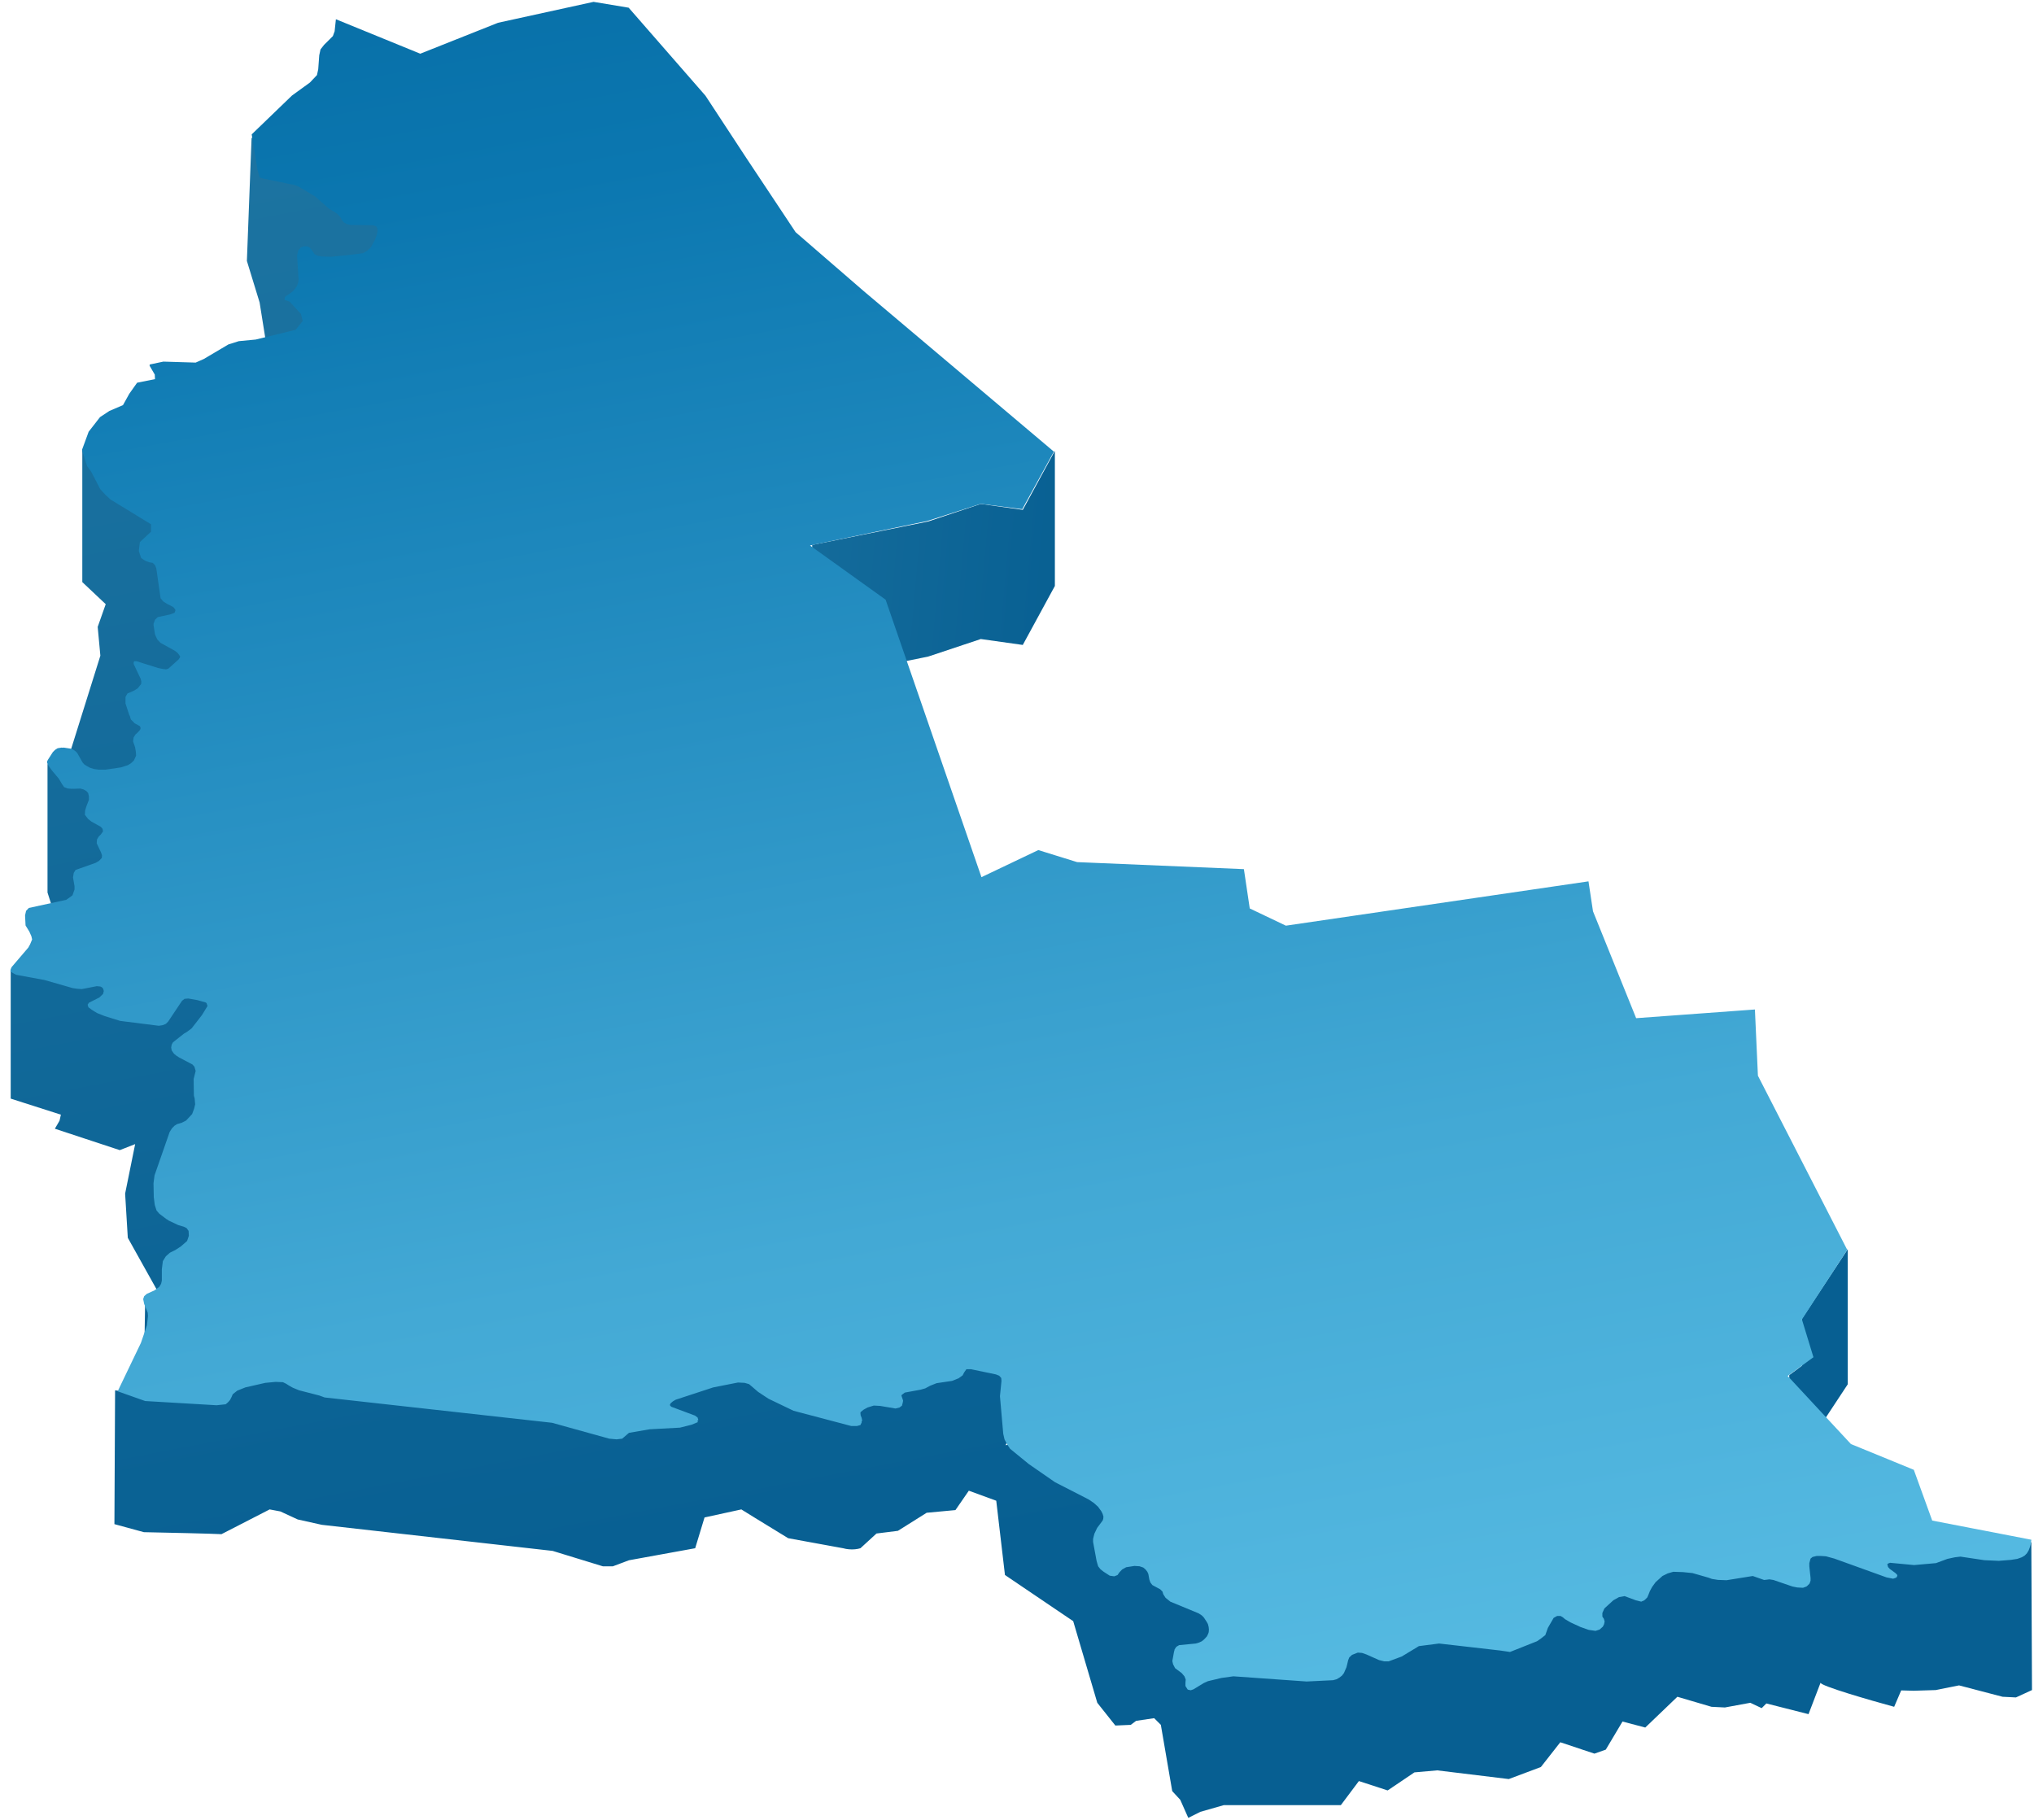
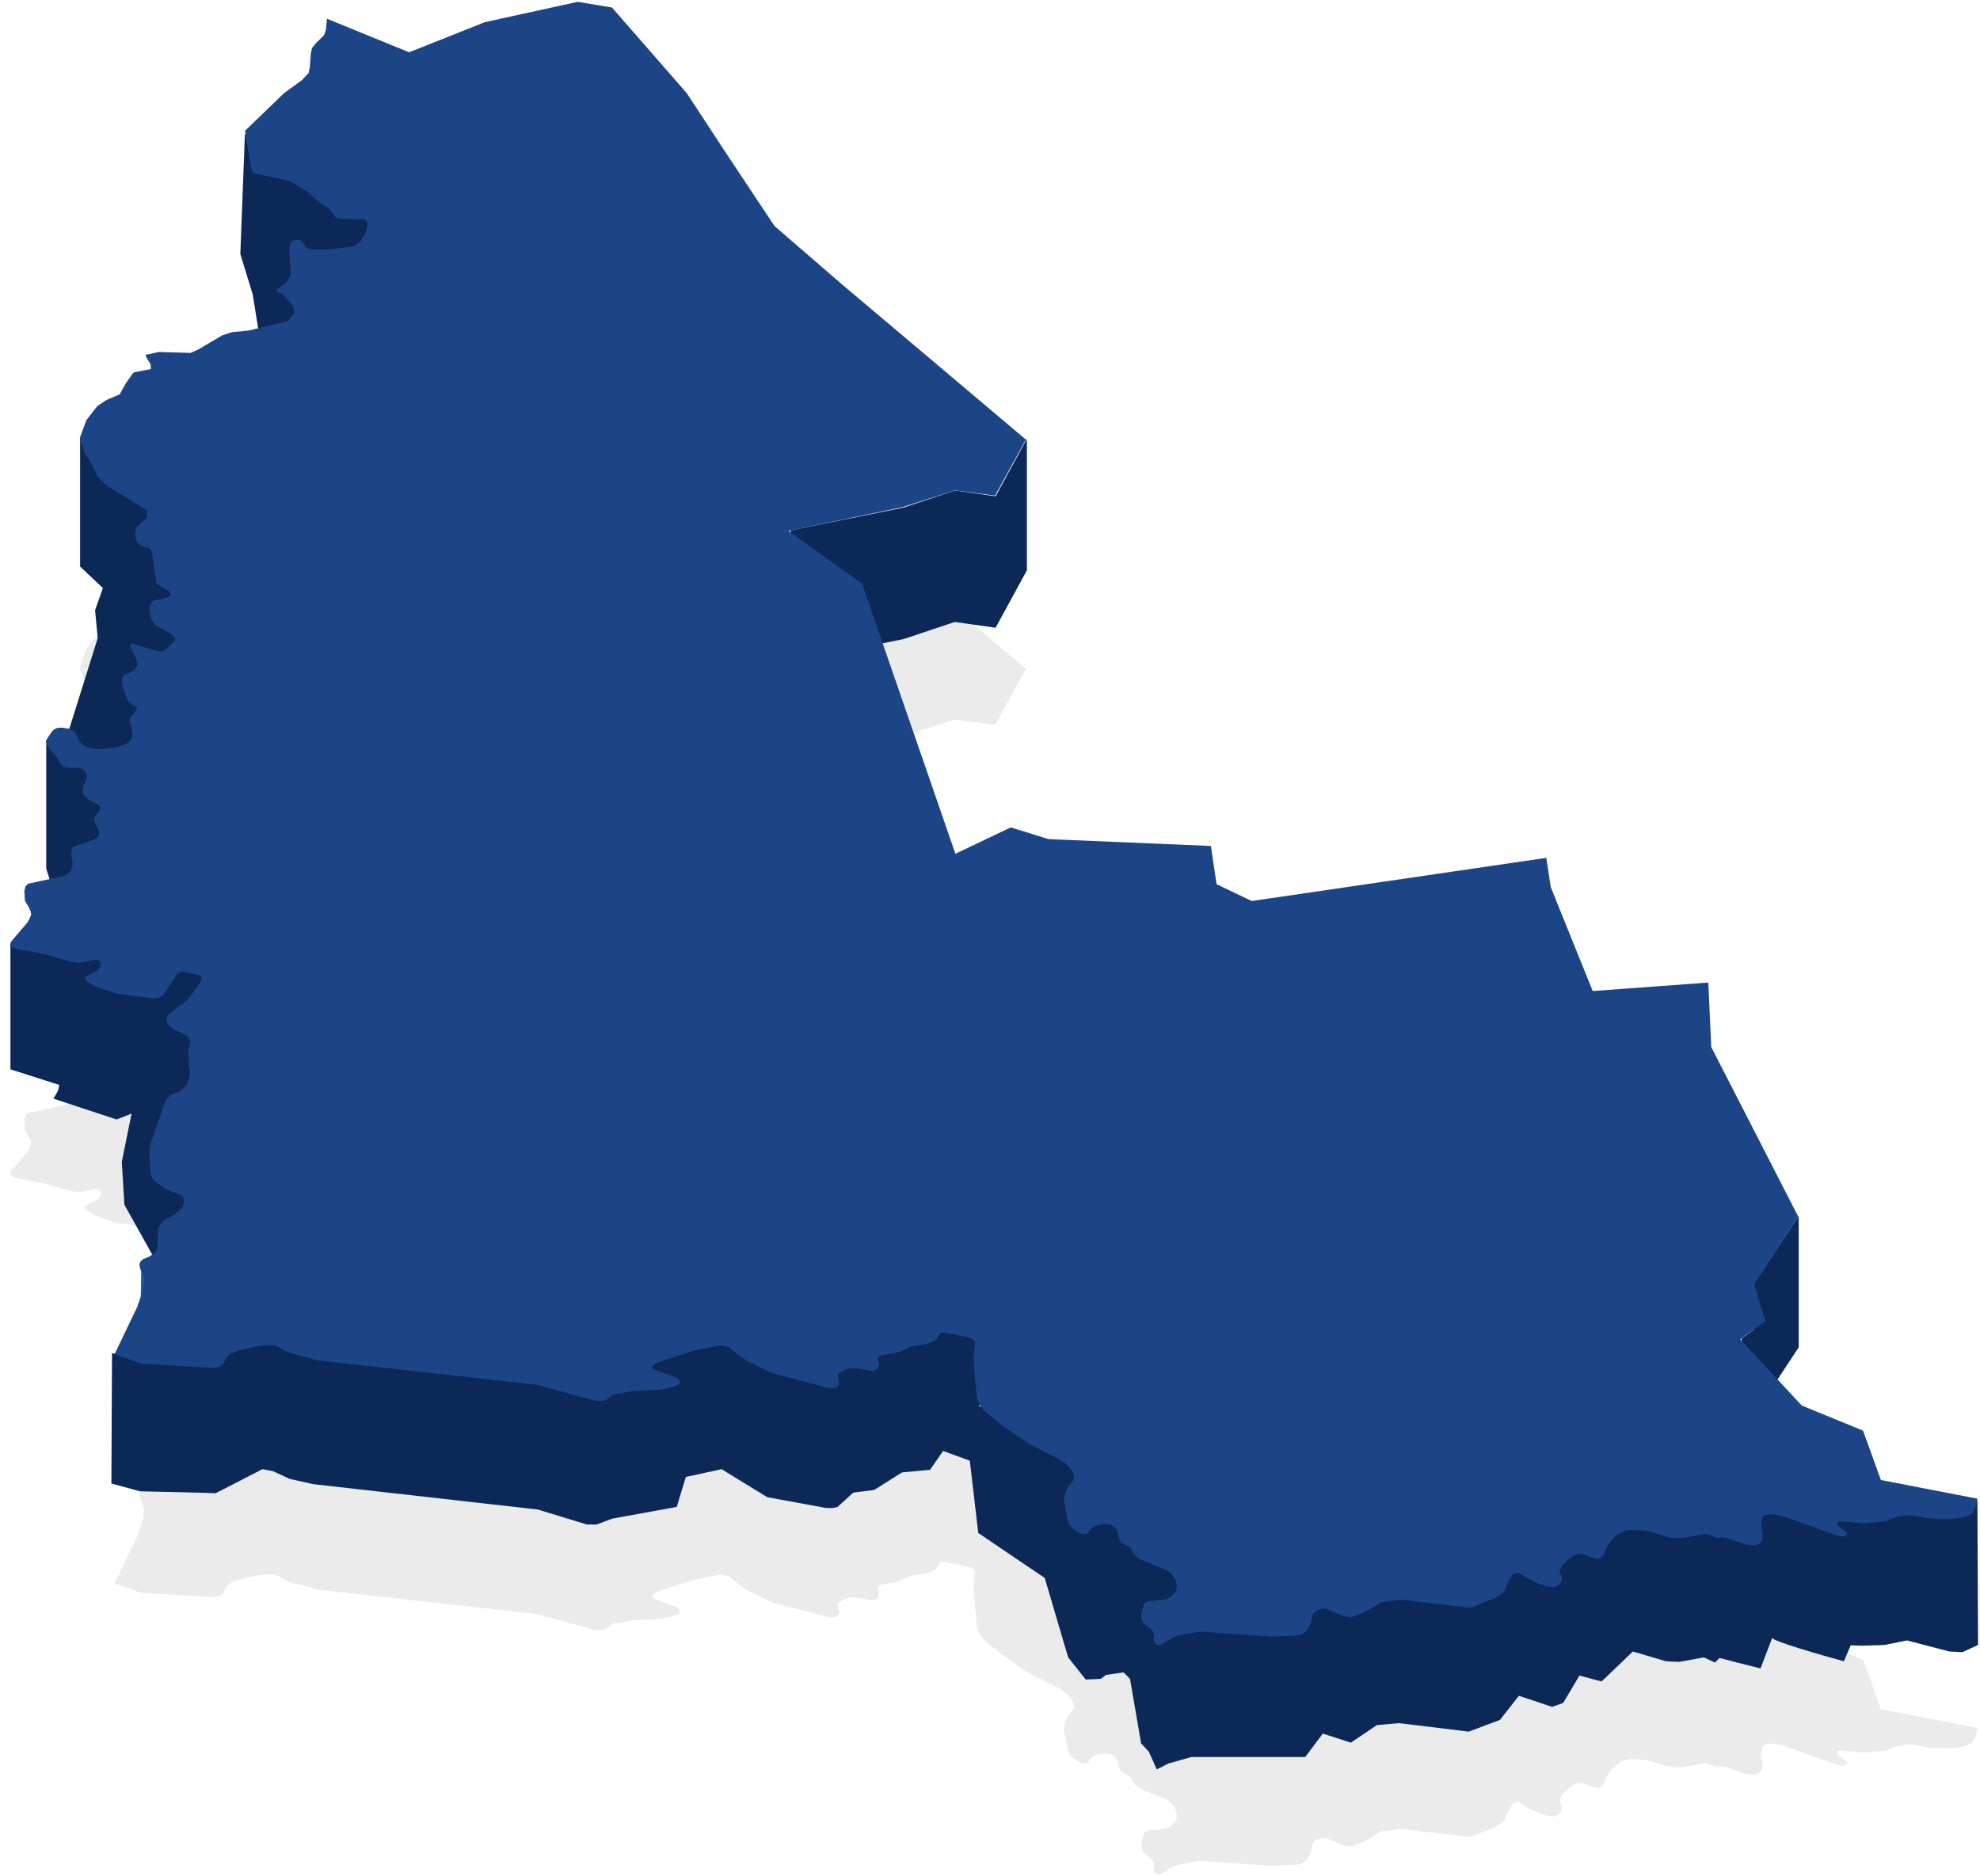
- <svg xmlns="http://www.w3.org/2000/svg" width="190" height="170" viewBox="0 0 190 170" fill="none">
-   <path d="M95.54 47.627V60.246L98.538 54.737V42.117L95.54 47.627ZM91.623 47.075V59.694L95.54 60.246V47.627L91.623 47.075ZM86.696 48.714V61.334L91.623 59.692V47.072L86.696 48.714ZM75.87 50.906V63.525L86.696 61.334V48.714L75.87 50.906ZM168.328 123.173V135.793L172.602 129.311V116.691L168.328 123.173ZM167.137 128.453V141.073L169.366 139.43V126.811L167.137 128.453Z" fill="url(#paint0_linear)" />
-   <path d="M189.75 144.062L189.812 157.875L188.312 158.563L187.062 158.5L183 157.438L180.812 157.875L178.75 157.938L177.594 157.906L176.938 159.438C174.646 158.813 170.062 157.488 170.062 157.188L168.938 160.125L165 159.125L164.562 159.563L163.5 159.063L161.125 159.5L159.875 159.438L156.688 158.5L153.688 161.375L151.562 160.813L150 163.438L148.937 163.813L145.75 162.75L143.937 165.063L140.937 166.188L134.25 165.375L132.125 165.563L129.625 167.25L126.937 166.375L125.25 168.625H114.312L112.125 169.25L111 169.813L110.25 168.125L109.5 167.313L108.437 161.125L107.812 160.5L106.125 160.75L105.625 161.125L104.187 161.188L102.5 159.063L100.25 151.438L93.875 147.125L93.062 140.188L90.5 139.25L89.25 141.062L86.562 141.312L83.875 143L81.875 143.25L80.375 144.625C79.725 144.825 79.021 144.708 78.75 144.625L73.625 143.688L70.562 141.812L69.25 141L65.812 141.75L64.938 144.625L58.75 145.75L57.25 146.313H56.312L51.625 144.875L30.062 142.438L27.812 141.938L26.188 141.188L25.188 141L20.688 143.312C19.837 143.262 15.5 143.167 13.438 143.125L10.688 142.375L10.75 129.875L13.438 130.25L20.812 130.063L25.125 128.5H26.125L27.812 129.25L30.062 129.188L51.812 131.938L56.75 133.25L58.375 132.813L64.75 132.5L61.25 131.188C60.896 131 60.325 130.55 60.875 130.25C61.562 129.875 61 129.5 62.562 129.188C64.125 128.875 65.625 128.563 66 128.625C66.3 128.675 68.292 128.479 69.25 128.375L70.625 128.625L73.875 130.188C74.167 130.229 74.85 130.313 75.25 130.313C75.65 130.313 77.833 130.771 78.875 131L79.75 130.875L81.688 130.125L84.062 129.75L86.625 127.688L88.938 126.875L90.438 126L91.75 125.813L93.062 126.313L93.188 127.813L95.25 125.938C95.896 126.583 97.15 127.938 97 128.188C96.85 128.438 94.896 132.833 93.938 135L105.062 133.125L107.812 141.688L106.721 145.257C109.015 144.661 111.678 144.042 112.187 144.188C113.062 144.438 114.125 147 115.25 148.875C116.15 150.375 115.542 152.583 115.125 153.5L113.125 155.313L112.925 155.976L114.625 155.563L125.062 154.563L127.125 152.125L129.5 153.813L131.937 153L134.312 152.438L140.75 152.875L143.25 151.188L145.562 150.063L147.437 148.5L148.312 150.938L149.062 150.5C148.413 149.85 150.5 148.646 151.625 148.125L153.688 148L156.75 146L160 145.875L161.125 146.25L163.5 145.5L164.562 145.563L165.062 145.625L167.125 145.188L170.188 144L174.188 144.625L174.5 144.563L176.5 145L178.75 145.25L180.625 144.938L183.062 144.5L187 145.063L187.812 144.688L189.75 144.062Z" fill="url(#paint1_linear)" />
-   <path d="M13.5 125.125L13.562 121.375L14.25 122.688C14.396 122.958 14.713 123.6 14.812 124C14.912 124.4 13.979 124.917 13.5 125.125Z" fill="url(#paint2_linear)" />
-   <path d="M14.688 121.688L14.679 120.445L14.625 120.438L11.938 115.625L11.688 111.5L12.625 106.875L11.188 107.438L5.125 105.438L5.562 104.688L5.688 104.125L1 102.625V90.625C2.188 89.75 4.713 87.938 5.312 87.688C6.062 87.375 8.5 86.375 15.125 85.562C21.75 84.75 19.688 86.75 22.625 88.188C25.562 89.625 24.312 90.125 24.938 92.125C25.562 94.125 24.688 96.812 25.812 100.312C26.938 103.812 28.062 107.875 30.125 111.5C31.775 114.4 27.438 119.583 25.062 121.812L16.57 120.694L14.688 121.688Z" fill="url(#paint3_linear)" />
-   <path d="M4.438 83.375V71.375L7.959 72.255L6.438 70.625L9.375 61.25L9.125 58.562L9.875 56.438L7.688 54.375V42.062C9.771 42.604 14.1 43.775 14.75 44.125C15.562 44.562 16.938 46.5 18.875 48.562C20.812 50.625 21.25 53.688 24.312 60.125C27.375 66.562 21.938 66.25 21.125 67.688C20.475 68.838 17.688 71.292 16.375 72.375L11.205 73.981C11.709 74.398 12.235 74.859 12.688 75.312C13.787 76.412 14.188 79.396 14.25 80.75L5.438 86.5L4.438 83.375Z" fill="url(#paint4_linear)" />
-   <path d="M25.188 34.125L24.25 28.25L23.062 24.375L23.5 12.875L29.688 13.812L28.932 16.637C31.391 16.813 34.145 17.178 36.062 17.875C40.188 19.375 37.875 18.938 40.188 19.812C42.5 20.688 40.562 21.562 41.688 26.312C42.587 30.113 39.271 31.771 37.5 32.125L25.188 34.125Z" fill="url(#paint5_linear)" />
-   <path d="M24.265 16.586L24.248 16.528L24.241 16.526L24.053 15.859L23.511 12.553L27.275 8.924L28.948 7.711L29.609 7.013L29.726 6.467L29.821 5.164L29.939 4.618L30.269 4.193L31.094 3.374L31.259 2.92L31.377 1.798L39.258 5.017L46.523 2.127L55.445 0.174L58.726 0.72L65.898 8.939L69.68 14.705L74.32 21.689L80.695 27.205L88.398 33.705L98.445 42.189L95.492 47.564L91.617 47.064L86.601 48.673L75.664 50.955L82.726 56.017L84.695 61.72L91.68 81.939L96.992 79.408L100.617 80.533L116.195 81.189L116.742 84.861L120.117 86.47L148.383 82.33L148.805 85.127L152.836 95.111L163.93 94.299L164.211 100.486L172.555 116.752L168.32 123.252L169.398 126.783L166.992 128.533L172.898 134.892L178.773 137.299L180.492 142.041L189.757 143.832L189.686 144.287L189.615 144.53L189.498 144.833L189.333 145.106L189.167 145.272L189.12 145.318L188.861 145.47L188.437 145.621L187.847 145.712L186.716 145.803L185.372 145.743L183.132 145.409L182.614 145.47L181.907 145.621L180.846 146.016L178.795 146.198L176.555 145.985L176.39 146.046L176.298 146.114L176.367 146.38L176.532 146.561L177.074 146.956L177.239 147.138L177.192 147.32L177.132 147.339L177.121 147.38L176.838 147.471L176.225 147.35L171.345 145.591L170.567 145.379L170.12 145.349H169.695L169.318 145.44L169.128 145.595L169.012 146.016V146.319L169.129 147.411V147.653L169.035 147.926L168.823 148.138L168.807 148.144L168.752 148.199L168.422 148.32L167.88 148.29L167.432 148.199L165.664 147.592L165.287 147.532L164.792 147.592L163.731 147.219L161.279 147.613L160.477 147.583L159.911 147.492L159.581 147.371L158.096 146.946L157.2 146.855L156.305 146.825L155.786 146.977L155.298 147.215L154.654 147.795L154.324 148.25L154.112 148.644L153.994 148.947L153.876 149.22L153.664 149.433L153.647 149.44L153.594 149.493L153.311 149.615L152.816 149.493L151.755 149.099L151.236 149.19L150.705 149.487L149.869 150.251L149.68 150.676V151.009L149.822 151.222L149.892 151.464L149.845 151.707L149.727 151.95L149.421 152.222L149.044 152.344L148.407 152.253L147.629 151.98L146.71 151.555L146.191 151.252L145.979 151.07L145.767 150.949H145.46L145.13 151.131L144.588 152.071L144.352 152.738L143.928 153.071L143.574 153.314L141.052 154.315L140.136 154.18L134.428 153.526L132.542 153.769L130.939 154.739L129.713 155.194H129.312L128.817 155.073L127.662 154.557L127.237 154.406L126.837 154.375L126.294 154.588L126.035 154.83L125.929 155.103L125.823 155.558L125.813 155.582L125.776 155.74L125.658 156.013L125.54 156.286L125.352 156.528L125.116 156.71L124.856 156.862L124.526 156.953L122.051 157.074L115.215 156.589L114.107 156.741L112.834 157.044L112.433 157.226L111.49 157.802L111.231 157.893L110.948 157.832L110.735 157.499V157.195L110.759 156.892L110.641 156.589L110.382 156.286L109.769 155.831L109.58 155.467L109.51 155.164L109.675 154.254L109.694 154.226L109.722 154.072L109.887 153.83L110.146 153.678L111.702 153.526L112.008 153.435L112.268 153.314L112.456 153.162L112.574 153.041L112.739 152.859L112.857 152.617L112.909 152.467L112.928 152.222L112.904 151.98L112.834 151.707L112.716 151.495L112.456 151.1L112.315 150.949L112.197 150.858L111.961 150.706L109.321 149.615L108.873 149.251L108.661 148.917L108.59 148.675L108.378 148.462L107.647 148.068L107.459 147.826L107.364 147.553L107.27 147.037L107.176 146.825L107.011 146.613L106.799 146.431L106.445 146.309L105.974 146.279L105.195 146.4L104.818 146.613L104.559 146.886L104.394 147.128L104.087 147.249L103.663 147.189L103.097 146.825L102.791 146.582L102.579 146.309L102.437 145.824L102.107 144.035V143.762L102.178 143.459L102.187 143.439L102.225 143.277L102.484 142.731L103.003 142.034L103.055 141.882L103.074 141.67L103.003 141.427L102.885 141.185L102.579 140.76L102.178 140.396L101.683 140.063L98.548 138.456L96.096 136.757L94.351 135.332L94.068 134.908L93.833 134.453L93.715 133.937L93.408 130.42L93.55 128.995L93.526 128.722L93.338 128.51L93.031 128.388L90.697 127.903H90.273L90.061 128.206L89.919 128.479L89.542 128.752L88.929 128.995L87.491 129.207L86.878 129.45L86.43 129.692L86.006 129.813L84.521 130.086L84.238 130.299L84.205 130.372L84.356 130.814V130.875L84.309 131.117L84.295 131.128L84.261 131.299L84.026 131.481L83.649 131.572L82.211 131.33L81.621 131.299L81.032 131.481L80.655 131.693L80.395 131.906L80.373 131.982L80.395 132.209L80.49 132.452L80.537 132.694L80.478 132.815L80.49 132.876L80.372 133.119L80.042 133.21H79.523L74.125 131.784L71.791 130.663L70.824 130.026L69.975 129.298L69.551 129.177L68.938 129.146L66.628 129.601L63.115 130.753L62.856 130.905L62.644 131.087L62.583 131.212L62.597 131.299L62.691 131.39L62.738 131.421L64.931 132.239L65.166 132.421L65.237 132.664L65.148 132.701L65.19 132.846L64.6 133.088L63.516 133.361L60.687 133.513L58.754 133.846L58.118 134.392L57.599 134.453L56.915 134.392L51.564 132.906L30.324 130.541L29.828 130.359L27.943 129.874L27.353 129.632L26.976 129.419L26.74 129.268L26.434 129.116L25.75 129.086L24.784 129.177L22.921 129.601L22.167 129.904L21.743 130.238L21.625 130.511L21.483 130.784L21.295 130.996L21.082 131.178L20.234 131.269L13.562 130.875L10.993 129.965L11.074 129.795L13.162 125.447L13.727 123.809L13.822 122.93L13.798 122.627L13.704 122.384L13.468 121.808L13.374 121.353L13.468 121.08L13.704 120.868L14.434 120.535L14.882 120.201L15.047 119.928L15.118 119.625V118.564L15.213 117.805L15.495 117.351L15.873 117.017L16.368 116.774L16.886 116.441L17.476 115.925L17.641 115.44L17.617 114.985L17.434 114.724L17.169 114.591L16.651 114.44L15.755 114.015L15.641 113.929L15.566 113.894L14.882 113.378L14.623 113.075L14.458 112.56L14.364 111.832L14.34 110.528L14.434 109.8L15.849 105.737L16.061 105.403L16.297 105.161L16.533 105.009L16.957 104.888L17.381 104.675L17.947 104.069L18.136 103.553L18.23 103.159L18.183 102.613L18.112 102.341L18.089 100.794L18.277 100.036L18.159 99.642L17.983 99.44L16.698 98.762L16.623 98.701L16.509 98.641L16.25 98.429L16.038 98.126L15.99 97.853L16.038 97.58L16.155 97.368L17.193 96.549L17.452 96.397L17.9 96.064L18.866 94.82L19.385 93.971L19.291 93.698L19.197 93.638L19.196 93.638L18.442 93.425L17.593 93.274L17.24 93.304L17.004 93.486L15.708 95.427L15.495 95.639L15.213 95.76L14.835 95.821L11.229 95.366L9.767 94.911L9.083 94.638L8.777 94.457L8.71 94.408L8.588 94.335L8.258 94.093L8.187 93.85L8.305 93.668L9.272 93.183L9.625 92.849L9.696 92.576L9.625 92.334L9.503 92.216L9.366 92.152L9.036 92.122L7.645 92.394L7.221 92.364L6.796 92.304L4.156 91.546L1.516 91.06L1.162 90.878L1.165 90.855L0.974 90.757L0.997 90.545L1.091 90.333L2.647 88.513L2.812 88.21L3.001 87.755L2.93 87.452L2.742 87.027L2.388 86.451L2.341 85.511L2.435 85.087L2.695 84.814L6.183 84.056L6.49 83.843L6.773 83.631L6.961 83.085V82.782L6.82 81.963L6.891 81.539L7.056 81.266L8.942 80.599L9.248 80.417L9.508 80.144L9.531 79.901L9.437 79.628L9.036 78.779L9.06 78.415L9.225 78.143L9.437 77.93L9.625 77.657L9.578 77.415L9.413 77.233L8.541 76.748L8.234 76.505L7.928 76.111L7.952 75.717L8.069 75.323L8.305 74.716V74.382L8.234 74.079L8.069 73.897L7.81 73.746L7.503 73.661L6.891 73.685L6.829 73.68L6.702 73.685L6.325 73.655L5.995 73.533L5.783 73.23L5.5 72.745L4.863 71.987L4.533 71.532L4.415 71.29L4.392 71.138L4.486 70.956L4.934 70.258L5.146 70.046L5.382 69.895L5.759 69.834L5.856 69.849L5.948 69.834L6.349 69.895L6.726 69.955L6.961 70.107L7.079 70.198L7.221 70.35L7.716 71.229L7.881 71.411L8.117 71.562L8.399 71.714L8.777 71.835L9.201 71.896H9.861L11.299 71.684L11.959 71.472L12.242 71.29L12.502 71.047L12.714 70.592L12.69 70.228L12.619 69.804L12.431 69.258L12.478 68.894L12.643 68.621L12.879 68.409L13.091 68.166L13.138 68.015L13.067 67.833L12.572 67.56L12.219 67.196L12.121 66.862L12.077 66.802L11.723 65.71V65.619V65.195V65.104L11.912 64.77L12.219 64.649L12.549 64.497L12.879 64.285L13.185 63.891L13.203 63.657L13.138 63.406L12.478 62.011L12.495 61.956L12.478 61.92L12.525 61.768H12.761L14.788 62.405L15.26 62.496L15.519 62.526L15.708 62.465L15.755 62.435L16.698 61.586L16.836 61.357L16.745 61.192L16.58 60.98L16.344 60.798L14.977 60.04L14.694 59.736L14.482 59.282L14.34 58.372L14.35 58.344L14.34 58.281L14.482 57.887L14.741 57.644L15.873 57.401L16.297 57.25L16.383 57.056L16.368 56.916L16.179 56.704L15.896 56.552L15.59 56.401L15.26 56.188L15 55.885L14.6 53.096L14.482 52.792L14.27 52.58L13.916 52.519L13.539 52.368L13.185 52.125L12.973 51.488L12.981 51.422L12.973 51.397L13.067 50.639L14.104 49.669V48.972L10.333 46.667L9.838 46.212L9.366 45.697L8.517 44.059L8.14 43.544L7.669 42.088L7.684 42.046L7.669 41.997L8.282 40.329L9.342 38.965L10.215 38.389L11.488 37.843L12.077 36.782L12.808 35.751L14.478 35.418L14.458 34.992L13.963 34.144L14.01 34.134L13.963 34.053L15.26 33.78L18.277 33.871L19.032 33.537L21.342 32.172L22.308 31.869L23.888 31.718L27.613 30.808L28.278 29.981L28.108 29.322L27.047 28.17L26.575 28.018L26.597 27.934L26.575 27.927L26.622 27.745L26.811 27.594L27.094 27.412L27.4 27.169L27.73 26.745L27.848 26.411L27.891 26.134L27.754 23.925L27.759 23.907L27.754 23.834L27.872 23.379L28.108 23.106L28.414 23.015H28.721L28.933 23.136L29.098 23.318L29.239 23.53L29.381 23.743L29.664 23.894L30.041 23.955L30.913 23.985L32.469 23.834L33.907 23.652L34.284 23.439L34.638 23.106L35.038 22.378L35.203 21.923L35.274 21.529L35.233 21.314L35.133 21.135L34.826 21.044L32.752 21.014L32.375 20.923L32.115 20.771L31.95 20.559L31.832 20.346L31.667 20.134L31.479 19.952L30.701 19.467L29.428 18.345L27.848 17.405L27.518 17.284L24.572 16.677L24.265 16.586Z" fill="url(#paint6_linear)" />
+ <svg xmlns="http://www.w3.org/2000/svg" width="190" height="180" viewBox="0 0 190 180" fill="none">
+   <path opacity="0.1" d="M24.265 38.587L24.248 38.528L24.241 38.526L24.053 37.859L23.511 34.554L27.275 30.924L28.948 29.711L29.609 29.014L29.726 28.468L29.821 27.164L29.939 26.618L30.269 26.194L31.094 25.375L31.259 24.92L31.377 23.798L39.258 27.018L46.523 24.127L55.445 22.174L58.726 22.721L65.898 30.939L69.68 36.705L74.32 43.689L80.695 49.205L88.398 55.705L98.445 64.189L95.492 69.564L91.617 69.064L86.601 70.674L75.664 72.955L82.726 78.018L84.695 83.721L91.68 103.939L96.992 101.408L100.617 102.533L116.195 103.189L116.742 106.861L120.117 108.471L148.383 104.33L148.805 107.127L152.836 117.111L163.93 116.299L164.211 122.486L172.555 138.752L168.32 145.252L169.398 148.783L166.992 150.533L172.898 156.892L178.773 159.299L180.492 164.041L189.757 165.832L189.686 166.287L189.615 166.53L189.498 166.833L189.333 167.106L189.167 167.272L189.12 167.318L188.861 167.47L188.437 167.621L187.847 167.712L186.716 167.803L185.372 167.743L183.132 167.409L182.614 167.47L181.907 167.621L180.846 168.016L178.795 168.198L176.555 167.985L176.39 168.046L176.298 168.114L176.367 168.38L176.532 168.561L177.074 168.956L177.239 169.138L177.192 169.32L177.132 169.339L177.121 169.38L176.838 169.471L176.225 169.35L171.345 167.591L170.567 167.379L170.12 167.349H169.695L169.318 167.44L169.128 167.595L169.012 168.016V168.319L169.129 169.411V169.653L169.035 169.926L168.823 170.138L168.807 170.144L168.752 170.199L168.422 170.32L167.88 170.29L167.432 170.199L165.664 169.592L165.287 169.532L164.792 169.592L163.731 169.219L161.279 169.613L160.477 169.583L159.911 169.492L159.581 169.371L158.096 168.946L157.2 168.855L156.305 168.825L155.786 168.977L155.298 169.215L154.654 169.795L154.324 170.25L154.112 170.644L153.994 170.947L153.876 171.22L153.664 171.433L153.647 171.44L153.594 171.493L153.311 171.615L152.816 171.493L151.755 171.099L151.236 171.19L150.705 171.487L149.869 172.251L149.68 172.676V173.009L149.822 173.222L149.892 173.464L149.845 173.707L149.727 173.95L149.421 174.222L149.044 174.344L148.407 174.253L147.629 173.98L146.71 173.555L146.191 173.252L145.979 173.07L145.767 172.949H145.46L145.13 173.131L144.588 174.071L144.352 174.738L143.928 175.071L143.574 175.314L141.052 176.315L140.136 176.18L134.428 175.526L132.542 175.769L130.939 176.739L129.713 177.194H129.312L128.817 177.073L127.662 176.557L127.237 176.406L126.837 176.375L126.294 176.588L126.035 176.83L125.929 177.103L125.823 177.558L125.813 177.582L125.776 177.74L125.658 178.013L125.54 178.286L125.352 178.528L125.116 178.71L124.856 178.862L124.526 178.953L122.051 179.074L115.215 178.589L114.107 178.741L112.834 179.044L112.433 179.226L111.49 179.802L111.231 179.893L110.948 179.832L110.735 179.499V179.195L110.759 178.892L110.641 178.589L110.382 178.286L109.769 177.831L109.58 177.467L109.51 177.164L109.675 176.254L109.694 176.226L109.722 176.072L109.887 175.83L110.146 175.678L111.702 175.526L112.008 175.435L112.268 175.314L112.456 175.162L112.574 175.041L112.739 174.859L112.857 174.617L112.909 174.467L112.928 174.222L112.904 173.98L112.834 173.707L112.716 173.495L112.456 173.1L112.315 172.949L112.197 172.858L111.961 172.706L109.321 171.615L108.873 171.251L108.661 170.917L108.59 170.675L108.378 170.462L107.647 170.068L107.459 169.826L107.364 169.553L107.27 169.037L107.176 168.825L107.011 168.613L106.799 168.431L106.445 168.309L105.974 168.279L105.195 168.4L104.818 168.613L104.559 168.886L104.394 169.128L104.087 169.249L103.663 169.189L103.097 168.825L102.791 168.582L102.579 168.309L102.437 167.824L102.107 166.035V165.762L102.178 165.459L102.187 165.439L102.225 165.277L102.484 164.731L103.003 164.034L103.055 163.882L103.074 163.67L103.003 163.427L102.885 163.185L102.579 162.76L102.178 162.396L101.683 162.063L98.548 160.456L96.096 158.757L94.351 157.332L94.068 156.908L93.833 156.453L93.715 155.937L93.408 152.42L93.55 150.995L93.526 150.722L93.338 150.51L93.031 150.388L90.697 149.903H90.273L90.061 150.206L89.919 150.479L89.542 150.752L88.929 150.995L87.491 151.207L86.878 151.45L86.43 151.692L86.006 151.813L84.521 152.086L84.238 152.299L84.205 152.372L84.356 152.814V152.875L84.309 153.117L84.295 153.128L84.261 153.299L84.026 153.481L83.649 153.572L82.211 153.33L81.621 153.299L81.032 153.481L80.655 153.693L80.395 153.906L80.373 153.982L80.395 154.209L80.49 154.452L80.537 154.694L80.478 154.815L80.49 154.876L80.372 155.119L80.042 155.21H79.523L74.125 153.784L71.791 152.663L70.824 152.026L69.975 151.298L69.551 151.177L68.938 151.146L66.628 151.601L63.115 152.753L62.856 152.905L62.644 153.087L62.583 153.212L62.597 153.299L62.691 153.39L62.738 153.421L64.931 154.239L65.166 154.421L65.237 154.664L65.148 154.701L65.19 154.846L64.6 155.088L63.516 155.361L60.687 155.513L58.754 155.846L58.118 156.392L57.599 156.453L56.915 156.392L51.564 154.906L30.324 152.541L29.828 152.359L27.943 151.874L27.353 151.632L26.976 151.419L26.74 151.268L26.434 151.116L25.75 151.086L24.784 151.177L22.921 151.601L22.167 151.904L21.743 152.238L21.625 152.511L21.483 152.784L21.295 152.996L21.082 153.178L20.234 153.269L13.562 152.875L10.993 151.965L11.074 151.795L13.162 147.447L13.727 145.809L13.822 144.93L13.798 144.627L13.704 144.384L13.468 143.808L13.374 143.353L13.468 143.08L13.704 142.868L14.434 142.535L14.882 142.201L15.047 141.928L15.118 141.625V140.564L15.213 139.805L15.495 139.351L15.873 139.017L16.368 138.774L16.886 138.441L17.476 137.925L17.641 137.44L17.617 136.985L17.434 136.724L17.169 136.591L16.651 136.44L15.755 136.015L15.641 135.929L15.566 135.894L14.882 135.378L14.623 135.075L14.458 134.56L14.364 133.832L14.34 132.528L14.434 131.8L15.849 127.737L16.061 127.403L16.297 127.161L16.533 127.009L16.957 126.888L17.381 126.675L17.947 126.069L18.136 125.553L18.23 125.159L18.183 124.613L18.112 124.341L18.089 122.794L18.277 122.036L18.159 121.642L17.983 121.44L16.698 120.763L16.623 120.701L16.509 120.641L16.25 120.429L16.038 120.126L15.99 119.853L16.038 119.58L16.155 119.368L17.193 118.549L17.452 118.398L17.9 118.064L18.866 116.821L19.385 115.972L19.291 115.699L19.197 115.638L19.196 115.638L18.442 115.426L17.593 115.274L17.24 115.305L17.004 115.487L15.708 117.427L15.495 117.639L15.213 117.761L14.835 117.821L11.229 117.367L9.767 116.912L9.083 116.639L8.777 116.457L8.71 116.408L8.588 116.336L8.258 116.093L8.187 115.85L8.305 115.668L9.272 115.183L9.625 114.85L9.696 114.577L9.625 114.334L9.503 114.217L9.366 114.152L9.036 114.122L7.645 114.395L7.221 114.365L6.796 114.304L4.156 113.546L1.516 113.061L1.162 112.879L1.165 112.856L0.974 112.757L0.997 112.545L1.091 112.333L2.647 110.513L2.812 110.21L3.001 109.755L2.93 109.452L2.742 109.028L2.388 108.452L2.341 107.511L2.435 107.087L2.695 106.814L6.183 106.056L6.49 105.844L6.773 105.631L6.961 105.086V104.782L6.82 103.964L6.891 103.539L7.056 103.266L8.942 102.599L9.248 102.417L9.508 102.144L9.531 101.902L9.437 101.629L9.036 100.78L9.06 100.416L9.225 100.143L9.437 99.931L9.625 99.658L9.578 99.415L9.413 99.233L8.541 98.748L8.234 98.505L7.928 98.111L7.952 97.717L8.069 97.323L8.305 96.716V96.383L8.234 96.08L8.069 95.898L7.81 95.746L7.503 95.662L6.891 95.685L6.829 95.68L6.702 95.685L6.325 95.655L5.995 95.534L5.783 95.231L5.5 94.745L4.863 93.987L4.533 93.532L4.415 93.29L4.392 93.138L4.486 92.956L4.934 92.259L5.146 92.047L5.382 91.895L5.759 91.834L5.856 91.849L5.948 91.834L6.349 91.895L6.726 91.956L6.961 92.107L7.079 92.198L7.221 92.35L7.716 93.229L7.881 93.411L8.117 93.563L8.399 93.714L8.777 93.836L9.201 93.896H9.861L11.299 93.684L11.959 93.472L12.242 93.29L12.502 93.047L12.714 92.592L12.69 92.228L12.619 91.804L12.431 91.258L12.478 90.894L12.643 90.621L12.879 90.409L13.091 90.166L13.138 90.015L13.067 89.833L12.572 89.56L12.219 89.196L12.121 88.863L12.077 88.802L11.723 87.71V87.619V87.195V87.104L11.912 86.77L12.219 86.649L12.549 86.497L12.879 86.285L13.185 85.891L13.203 85.658L13.138 85.406L12.478 84.011L12.495 83.956L12.478 83.92L12.525 83.768H12.761L14.788 84.405L15.26 84.496L15.519 84.526L15.708 84.466L15.755 84.435L16.698 83.586L16.836 83.357L16.745 83.192L16.58 82.98L16.344 82.798L14.977 82.04L14.694 81.737L14.482 81.282L14.34 80.372L14.35 80.345L14.34 80.281L14.482 79.887L14.741 79.644L15.873 79.402L16.297 79.25L16.383 79.056L16.368 78.917L16.179 78.704L15.896 78.553L15.59 78.401L15.26 78.189L15 77.886L14.6 75.096L14.482 74.793L14.27 74.58L13.916 74.52L13.539 74.368L13.185 74.126L12.973 73.489L12.981 73.422L12.973 73.398L13.067 72.64L14.104 71.669V70.972L10.333 68.667L9.838 68.213L9.366 67.697L8.517 66.059L8.14 65.544L7.669 64.088L7.684 64.046L7.669 63.998L8.282 62.33L9.342 60.965L10.215 60.389L11.488 59.843L12.077 58.782L12.808 57.751L14.478 57.418L14.458 56.993L13.963 56.144L14.01 56.134L13.963 56.053L15.26 55.78L18.277 55.871L19.032 55.537L21.342 54.173L22.308 53.87L23.888 53.718L27.613 52.808L28.278 51.981L28.108 51.322L27.047 50.17L26.575 50.019L26.597 49.934L26.575 49.928L26.622 49.746L26.811 49.594L27.094 49.412L27.4 49.169L27.73 48.745L27.848 48.411L27.891 48.134L27.754 45.925L27.759 45.907L27.754 45.834L27.872 45.379L28.108 45.106L28.414 45.015H28.721L28.933 45.136L29.098 45.318L29.239 45.531L29.381 45.743L29.664 45.895L30.041 45.955L30.913 45.986L32.469 45.834L33.907 45.652L34.284 45.44L34.638 45.106L35.038 44.378L35.203 43.923L35.274 43.529L35.233 43.315L35.133 43.135L34.826 43.044L32.752 43.014L32.375 42.923L32.115 42.771L31.95 42.559L31.832 42.347L31.667 42.134L31.479 41.953L30.701 41.467L29.428 40.345L27.848 39.405L27.518 39.284L24.572 38.678L24.265 38.587Z" fill="#333333" />
+   <path d="M95.54 47.627V60.246L98.538 54.737V42.117L95.54 47.627ZM91.623 47.075V59.694L95.54 60.246V47.627L91.623 47.075ZM86.696 48.714V61.334L91.623 59.691V47.072L86.696 48.714ZM75.87 50.906V63.525L86.696 61.334V48.714L75.87 50.906ZM168.328 123.173V135.793L172.602 129.311V116.691L168.328 123.173ZM167.137 128.453V141.073L169.366 139.43V126.811L167.137 128.453Z" fill="#0B2856" />
+   <path d="M189.75 144.061L189.812 157.874L188.312 158.562L187.062 158.499L183 157.438L180.812 157.874L178.75 157.938L177.594 157.906L176.938 159.438C174.646 158.812 170.062 157.488 170.062 157.188L168.938 160.124L165 159.124L164.562 159.562L163.5 159.062L161.125 159.499L159.875 159.438L156.688 158.499L153.688 161.374L151.562 160.812L150 163.438L148.937 163.812L145.75 162.749L143.937 165.062L140.937 166.188L134.25 165.374L132.125 165.562L129.625 167.249L126.937 166.374L125.25 168.624H114.312L112.125 169.249L111 169.812L110.25 168.124L109.5 167.312L108.437 161.124L107.812 160.499L106.125 160.749L105.625 161.124L104.187 161.188L102.5 159.062L100.25 151.438L93.875 147.124L93.062 140.188L90.5 139.249L89.25 141.061L86.562 141.311L83.875 142.999L81.875 143.249L80.375 144.624C79.725 144.824 79.021 144.707 78.75 144.624L73.625 143.688L70.562 141.811L69.25 140.999L65.812 141.749L64.938 144.624L58.75 145.749L57.25 146.312H56.312L51.625 144.874L30.062 142.438L27.812 141.938L26.188 141.188L25.188 140.999L20.688 143.311C19.837 143.261 15.5 143.166 13.438 143.124L10.688 142.374L10.75 129.874L13.438 130.249L20.812 130.062L25.125 128.499H26.125L27.812 129.249L30.062 129.188L51.812 131.938L56.75 133.249L58.375 132.812L64.75 132.499L61.25 131.188C60.896 131 60.325 130.549 60.875 130.249C61.562 129.874 61 129.5 62.562 129.188C64.125 128.875 65.625 128.562 66 128.624C66.3 128.674 68.292 128.478 69.25 128.374L70.625 128.624L73.875 130.188C74.167 130.229 74.85 130.312 75.25 130.312C75.65 130.312 77.833 130.77 78.875 130.999L79.75 130.874L81.688 130.124L84.062 129.749L86.625 127.688L88.938 126.874L90.438 125.999L91.75 125.812L93.062 126.312L93.188 127.812L95.25 125.938C95.896 126.582 97.15 127.938 97 128.188C96.85 128.438 94.896 132.832 93.938 134.999L105.062 133.124L107.812 141.688L106.721 145.257C109.015 144.661 111.678 144.042 112.187 144.188C113.062 144.438 114.125 146.999 115.25 148.874C116.15 150.374 115.542 152.582 115.125 153.499L113.125 155.312L112.925 155.975L114.625 155.562L125.062 154.562L127.125 152.124L129.5 153.812L131.937 152.999L134.312 152.438L140.75 152.874L143.25 151.188L145.562 150.062L147.437 148.499L148.312 150.938L149.062 150.499C148.413 149.849 150.5 148.645 151.625 148.124L153.688 147.999L156.75 145.999L160 145.874L161.125 146.249L163.5 145.499L164.562 145.562L165.062 145.624L167.125 145.188L170.188 143.999L174.188 144.624L174.5 144.562L176.5 144.999L178.75 145.249L180.625 144.938L183.062 144.499L187 145.062L187.812 144.688L189.75 144.061Z" fill="#0B2856" />
+   <path d="M13.5 125.125L13.562 121.375L14.25 122.688C14.396 122.958 14.713 123.6 14.812 124C14.912 124.4 13.979 124.917 13.5 125.125Z" fill="url(#paint0_linear)" />
+   <path d="M14.688 121.688L14.679 120.445L14.625 120.438L11.938 115.625L11.688 111.5L12.625 106.875L11.188 107.438L5.125 105.438L5.562 104.688L5.688 104.125L1 102.625V90.625C2.188 89.75 4.713 87.938 5.312 87.688C6.062 87.375 8.5 86.375 15.125 85.563C21.75 84.75 19.688 86.75 22.625 88.188C25.562 89.625 24.312 90.125 24.938 92.125C25.562 94.125 24.688 96.813 25.812 100.312C26.938 103.812 28.062 107.875 30.125 111.5C31.775 114.4 27.438 119.583 25.062 121.812L16.57 120.694L14.688 121.688Z" fill="#0B2856" />
+   <path d="M4.438 83.375V71.375L7.959 72.255L6.438 70.625L9.375 61.25L9.125 58.562L9.875 56.438L7.688 54.375V42.062C9.771 42.604 14.1 43.775 14.75 44.125C15.562 44.562 16.938 46.5 18.875 48.562C20.812 50.625 21.25 53.688 24.312 60.125C27.375 66.562 21.938 66.25 21.125 67.688C20.475 68.838 17.688 71.292 16.375 72.375L11.205 73.981C11.709 74.398 12.235 74.859 12.688 75.312C13.787 76.412 14.188 79.396 14.25 80.75L5.438 86.5L4.438 83.375Z" fill="#0B2856" />
+   <path d="M25.188 34.125L24.25 28.25L23.062 24.375L23.5 12.875L29.688 13.812L28.932 16.637C31.391 16.813 34.145 17.178 36.062 17.875C40.188 19.375 37.875 18.938 40.188 19.812C42.5 20.688 40.562 21.562 41.688 26.312C42.587 30.113 39.271 31.771 37.5 32.125L25.188 34.125Z" fill="#0B2856" />
+   <path d="M24.265 16.587L24.248 16.528L24.241 16.526L24.053 15.859L23.511 12.554L27.275 8.924L28.948 7.711L29.609 7.014L29.726 6.468L29.821 5.164L29.939 4.618L30.269 4.194L31.094 3.375L31.259 2.92L31.377 1.798L39.258 5.018L46.523 2.127L55.445 0.174L58.726 0.721L65.898 8.939L69.68 14.705L74.32 21.689L80.695 27.205L88.398 33.705L98.445 42.189L95.492 47.564L91.617 47.064L86.601 48.674L75.664 50.955L82.726 56.018L84.695 61.721L91.68 81.939L96.992 79.408L100.617 80.533L116.195 81.189L116.742 84.861L120.117 86.471L148.383 82.33L148.805 85.127L152.836 95.111L163.93 94.299L164.211 100.486L172.555 116.752L168.32 123.252L169.398 126.783L166.992 128.533L172.898 134.892L178.773 137.299L180.492 142.041L189.757 143.832L189.686 144.287L189.615 144.53L189.498 144.833L189.333 145.106L189.167 145.272L189.12 145.318L188.861 145.47L188.437 145.621L187.847 145.712L186.716 145.803L185.372 145.743L183.132 145.409L182.614 145.47L181.907 145.621L180.846 146.016L178.795 146.198L176.555 145.985L176.39 146.046L176.298 146.114L176.367 146.38L176.532 146.561L177.074 146.956L177.239 147.138L177.192 147.32L177.132 147.339L177.121 147.38L176.838 147.471L176.225 147.35L171.345 145.591L170.567 145.379L170.12 145.349H169.695L169.318 145.44L169.128 145.595L169.012 146.016V146.319L169.129 147.411V147.653L169.035 147.926L168.823 148.138L168.807 148.144L168.752 148.199L168.422 148.32L167.88 148.29L167.432 148.199L165.664 147.592L165.287 147.532L164.792 147.592L163.731 147.219L161.279 147.613L160.477 147.583L159.911 147.492L159.581 147.371L158.096 146.946L157.2 146.855L156.305 146.825L155.786 146.977L155.298 147.215L154.654 147.795L154.324 148.25L154.112 148.644L153.994 148.947L153.876 149.22L153.664 149.433L153.647 149.44L153.594 149.493L153.311 149.615L152.816 149.493L151.755 149.099L151.236 149.19L150.705 149.487L149.869 150.251L149.68 150.676V151.009L149.822 151.222L149.892 151.464L149.845 151.707L149.727 151.95L149.421 152.222L149.044 152.344L148.407 152.253L147.629 151.98L146.71 151.555L146.191 151.252L145.979 151.07L145.767 150.949H145.46L145.13 151.131L144.588 152.071L144.352 152.738L143.928 153.071L143.574 153.314L141.052 154.315L140.136 154.18L134.428 153.526L132.542 153.769L130.939 154.739L129.713 155.194H129.312L128.817 155.073L127.662 154.557L127.237 154.406L126.837 154.375L126.294 154.588L126.035 154.83L125.929 155.103L125.823 155.558L125.813 155.582L125.776 155.74L125.658 156.013L125.54 156.286L125.352 156.528L125.116 156.71L124.856 156.862L124.526 156.953L122.051 157.074L115.215 156.589L114.107 156.741L112.834 157.044L112.433 157.226L111.49 157.802L111.231 157.893L110.948 157.832L110.735 157.499V157.195L110.759 156.892L110.641 156.589L110.382 156.286L109.769 155.831L109.58 155.467L109.51 155.164L109.675 154.254L109.694 154.226L109.722 154.072L109.887 153.83L110.146 153.678L111.702 153.526L112.008 153.435L112.268 153.314L112.456 153.162L112.574 153.041L112.739 152.859L112.857 152.617L112.909 152.467L112.928 152.222L112.904 151.98L112.834 151.707L112.716 151.495L112.456 151.1L112.315 150.949L112.197 150.858L111.961 150.706L109.321 149.615L108.873 149.251L108.661 148.917L108.59 148.675L108.378 148.462L107.647 148.068L107.459 147.826L107.364 147.553L107.27 147.037L107.176 146.825L107.011 146.613L106.799 146.431L106.445 146.309L105.974 146.279L105.195 146.4L104.818 146.613L104.559 146.886L104.394 147.128L104.087 147.249L103.663 147.189L103.097 146.825L102.791 146.582L102.579 146.309L102.437 145.824L102.107 144.035V143.762L102.178 143.459L102.187 143.439L102.225 143.277L102.484 142.731L103.003 142.034L103.055 141.882L103.074 141.67L103.003 141.427L102.885 141.185L102.579 140.76L102.178 140.396L101.683 140.063L98.548 138.456L96.096 136.757L94.351 135.332L94.068 134.908L93.833 134.453L93.715 133.937L93.408 130.42L93.55 128.995L93.526 128.722L93.338 128.51L93.031 128.388L90.697 127.903H90.273L90.061 128.206L89.919 128.479L89.542 128.752L88.929 128.995L87.491 129.207L86.878 129.45L86.43 129.692L86.006 129.813L84.521 130.086L84.238 130.299L84.205 130.372L84.356 130.814V130.875L84.309 131.117L84.295 131.128L84.261 131.299L84.026 131.481L83.649 131.572L82.211 131.33L81.621 131.299L81.032 131.481L80.655 131.693L80.395 131.906L80.373 131.982L80.395 132.209L80.49 132.452L80.537 132.694L80.478 132.815L80.49 132.876L80.372 133.119L80.042 133.21H79.523L74.125 131.784L71.791 130.663L70.824 130.026L69.975 129.298L69.551 129.177L68.938 129.146L66.628 129.601L63.115 130.753L62.856 130.905L62.644 131.087L62.583 131.212L62.597 131.299L62.691 131.39L62.738 131.421L64.931 132.239L65.166 132.421L65.237 132.664L65.148 132.701L65.19 132.846L64.6 133.088L63.516 133.361L60.687 133.513L58.754 133.846L58.118 134.392L57.599 134.453L56.915 134.392L51.564 132.906L30.324 130.541L29.828 130.359L27.943 129.874L27.353 129.632L26.976 129.419L26.74 129.268L26.434 129.116L25.75 129.086L24.784 129.177L22.921 129.601L22.167 129.904L21.743 130.238L21.625 130.511L21.483 130.784L21.295 130.996L21.082 131.178L20.234 131.269L13.562 130.875L10.993 129.965L11.074 129.795L13.162 125.447L13.727 123.809L13.822 122.93L13.798 122.627L13.704 122.384L13.468 121.808L13.374 121.353L13.468 121.08L13.704 120.868L14.434 120.535L14.882 120.201L15.047 119.928L15.118 119.625V118.564L15.213 117.805L15.495 117.351L15.873 117.017L16.368 116.774L16.886 116.441L17.476 115.925L17.641 115.44L17.617 114.985L17.434 114.724L17.169 114.591L16.651 114.44L15.755 114.015L15.641 113.929L15.566 113.894L14.882 113.378L14.623 113.075L14.458 112.56L14.364 111.832L14.34 110.528L14.434 109.8L15.849 105.737L16.061 105.403L16.297 105.161L16.533 105.009L16.957 104.888L17.381 104.675L17.947 104.069L18.136 103.553L18.23 103.159L18.183 102.613L18.112 102.341L18.089 100.794L18.277 100.036L18.159 99.642L17.983 99.44L16.698 98.763L16.623 98.701L16.509 98.641L16.25 98.429L16.038 98.126L15.99 97.853L16.038 97.58L16.155 97.368L17.193 96.549L17.452 96.397L17.9 96.064L18.866 94.821L19.385 93.972L19.291 93.699L19.197 93.638L19.196 93.638L18.442 93.426L17.593 93.274L17.24 93.305L17.004 93.487L15.708 95.427L15.495 95.639L15.213 95.761L14.835 95.821L11.229 95.367L9.767 94.912L9.083 94.639L8.777 94.457L8.71 94.408L8.588 94.335L8.258 94.093L8.187 93.85L8.305 93.668L9.272 93.183L9.625 92.85L9.696 92.577L9.625 92.334L9.503 92.216L9.366 92.152L9.036 92.122L7.645 92.395L7.221 92.365L6.796 92.304L4.156 91.546L1.516 91.061L1.162 90.879L1.165 90.856L0.974 90.757L0.997 90.545L1.091 90.333L2.647 88.513L2.812 88.21L3.001 87.755L2.93 87.452L2.742 87.028L2.388 86.451L2.341 85.511L2.435 85.087L2.695 84.814L6.183 84.056L6.49 83.844L6.773 83.631L6.961 83.086V82.782L6.82 81.964L6.891 81.539L7.056 81.266L8.942 80.599L9.248 80.417L9.508 80.144L9.531 79.902L9.437 79.629L9.036 78.78L9.06 78.416L9.225 78.143L9.437 77.931L9.625 77.658L9.578 77.415L9.413 77.233L8.541 76.748L8.234 76.505L7.928 76.111L7.952 75.717L8.069 75.323L8.305 74.716V74.383L8.234 74.08L8.069 73.898L7.81 73.746L7.503 73.662L6.891 73.685L6.829 73.68L6.702 73.685L6.325 73.655L5.995 73.534L5.783 73.231L5.5 72.745L4.863 71.987L4.533 71.532L4.415 71.29L4.392 71.138L4.486 70.956L4.934 70.259L5.146 70.047L5.382 69.895L5.759 69.834L5.856 69.849L5.948 69.834L6.349 69.895L6.726 69.956L6.961 70.107L7.079 70.198L7.221 70.35L7.716 71.229L7.881 71.411L8.117 71.563L8.399 71.714L8.777 71.836L9.201 71.896H9.861L11.299 71.684L11.959 71.472L12.242 71.29L12.502 71.047L12.714 70.592L12.69 70.228L12.619 69.804L12.431 69.258L12.478 68.894L12.643 68.621L12.879 68.409L13.091 68.166L13.138 68.015L13.067 67.833L12.572 67.56L12.219 67.196L12.121 66.863L12.077 66.802L11.723 65.71V65.619V65.195V65.104L11.912 64.77L12.219 64.649L12.549 64.497L12.879 64.285L13.185 63.891L13.203 63.658L13.138 63.406L12.478 62.011L12.495 61.956L12.478 61.92L12.525 61.768H12.761L14.788 62.405L15.26 62.496L15.519 62.526L15.708 62.466L15.755 62.435L16.698 61.586L16.836 61.357L16.745 61.192L16.58 60.98L16.344 60.798L14.977 60.04L14.694 59.737L14.482 59.282L14.34 58.372L14.35 58.345L14.34 58.281L14.482 57.887L14.741 57.644L15.873 57.402L16.297 57.25L16.383 57.056L16.368 56.917L16.179 56.704L15.896 56.553L15.59 56.401L15.26 56.189L15 55.886L14.6 53.096L14.482 52.793L14.27 52.58L13.916 52.52L13.539 52.368L13.185 52.126L12.973 51.489L12.981 51.422L12.973 51.398L13.067 50.64L14.104 49.669V48.972L10.333 46.667L9.838 46.212L9.366 45.697L8.517 44.059L8.14 43.544L7.669 42.089L7.684 42.046L7.669 41.998L8.282 40.33L9.342 38.965L10.215 38.389L11.488 37.843L12.077 36.782L12.808 35.751L14.478 35.418L14.458 34.993L13.963 34.144L14.01 34.134L13.963 34.053L15.26 33.78L18.277 33.871L19.032 33.537L21.342 32.173L22.308 31.87L23.888 31.718L27.613 30.808L28.278 29.981L28.108 29.322L27.047 28.17L26.575 28.018L26.597 27.934L26.575 27.927L26.622 27.746L26.811 27.594L27.094 27.412L27.4 27.169L27.73 26.745L27.848 26.411L27.891 26.134L27.754 23.925L27.759 23.907L27.754 23.834L27.872 23.379L28.108 23.106L28.414 23.015H28.721L28.933 23.137L29.098 23.318L29.239 23.531L29.381 23.743L29.664 23.895L30.041 23.955L30.913 23.985L32.469 23.834L33.907 23.652L34.284 23.44L34.638 23.106L35.038 22.378L35.203 21.924L35.274 21.529L35.233 21.315L35.133 21.135L34.826 21.044L32.752 21.014L32.375 20.923L32.115 20.771L31.95 20.559L31.832 20.347L31.667 20.134L31.479 19.953L30.701 19.467L29.428 18.345L27.848 17.405L27.518 17.284L24.572 16.678L24.265 16.587Z" fill="#1C4587" />
  <defs>
-     <linearGradient id="paint0_linear" x1="0.656" y1="35.503" x2="102.041" y2="44.497" gradientUnits="userSpaceOnUse">
+     <linearGradient id="paint0_linear" x1="20" y1="-188" x2="84.377" y2="147.11" gradientUnits="userSpaceOnUse">
      <stop stop-color="#3A90B6" />
      <stop offset="1" stop-color="#075F92" />
    </linearGradient>
-     <linearGradient id="paint1_linear" x1="20" y1="-188" x2="84.377" y2="147.11" gradientUnits="userSpaceOnUse">
-       <stop stop-color="#3A90B6" />
-       <stop offset="1" stop-color="#075F92" />
-     </linearGradient>
-     <linearGradient id="paint2_linear" x1="20" y1="-188" x2="84.377" y2="147.11" gradientUnits="userSpaceOnUse">
-       <stop stop-color="#3A90B6" />
-       <stop offset="1" stop-color="#075F92" />
-     </linearGradient>
-     <linearGradient id="paint3_linear" x1="20" y1="-188" x2="84.377" y2="147.11" gradientUnits="userSpaceOnUse">
-       <stop stop-color="#3A90B6" />
-       <stop offset="1" stop-color="#075F92" />
-     </linearGradient>
-     <linearGradient id="paint4_linear" x1="20" y1="-188" x2="84.377" y2="147.11" gradientUnits="userSpaceOnUse">
-       <stop stop-color="#3A90B6" />
-       <stop offset="1" stop-color="#075F92" />
-     </linearGradient>
-     <linearGradient id="paint5_linear" x1="20" y1="-188" x2="84.377" y2="147.11" gradientUnits="userSpaceOnUse">
-       <stop stop-color="#3A90B6" />
-       <stop offset="1" stop-color="#075F92" />
-     </linearGradient>
-     <linearGradient id="paint6_linear" x1="104" y1="173" x2="61.588" y2="-56.502" gradientUnits="userSpaceOnUse">
-       <stop stop-color="#59BDE4" />
-       <stop offset="0.26" stop-color="#43A9D5" />
-       <stop offset="0.698" stop-color="#0B77B0" />
-       <stop offset="1" stop-color="#015E94" />
-     </linearGradient>
  </defs>
</svg>
